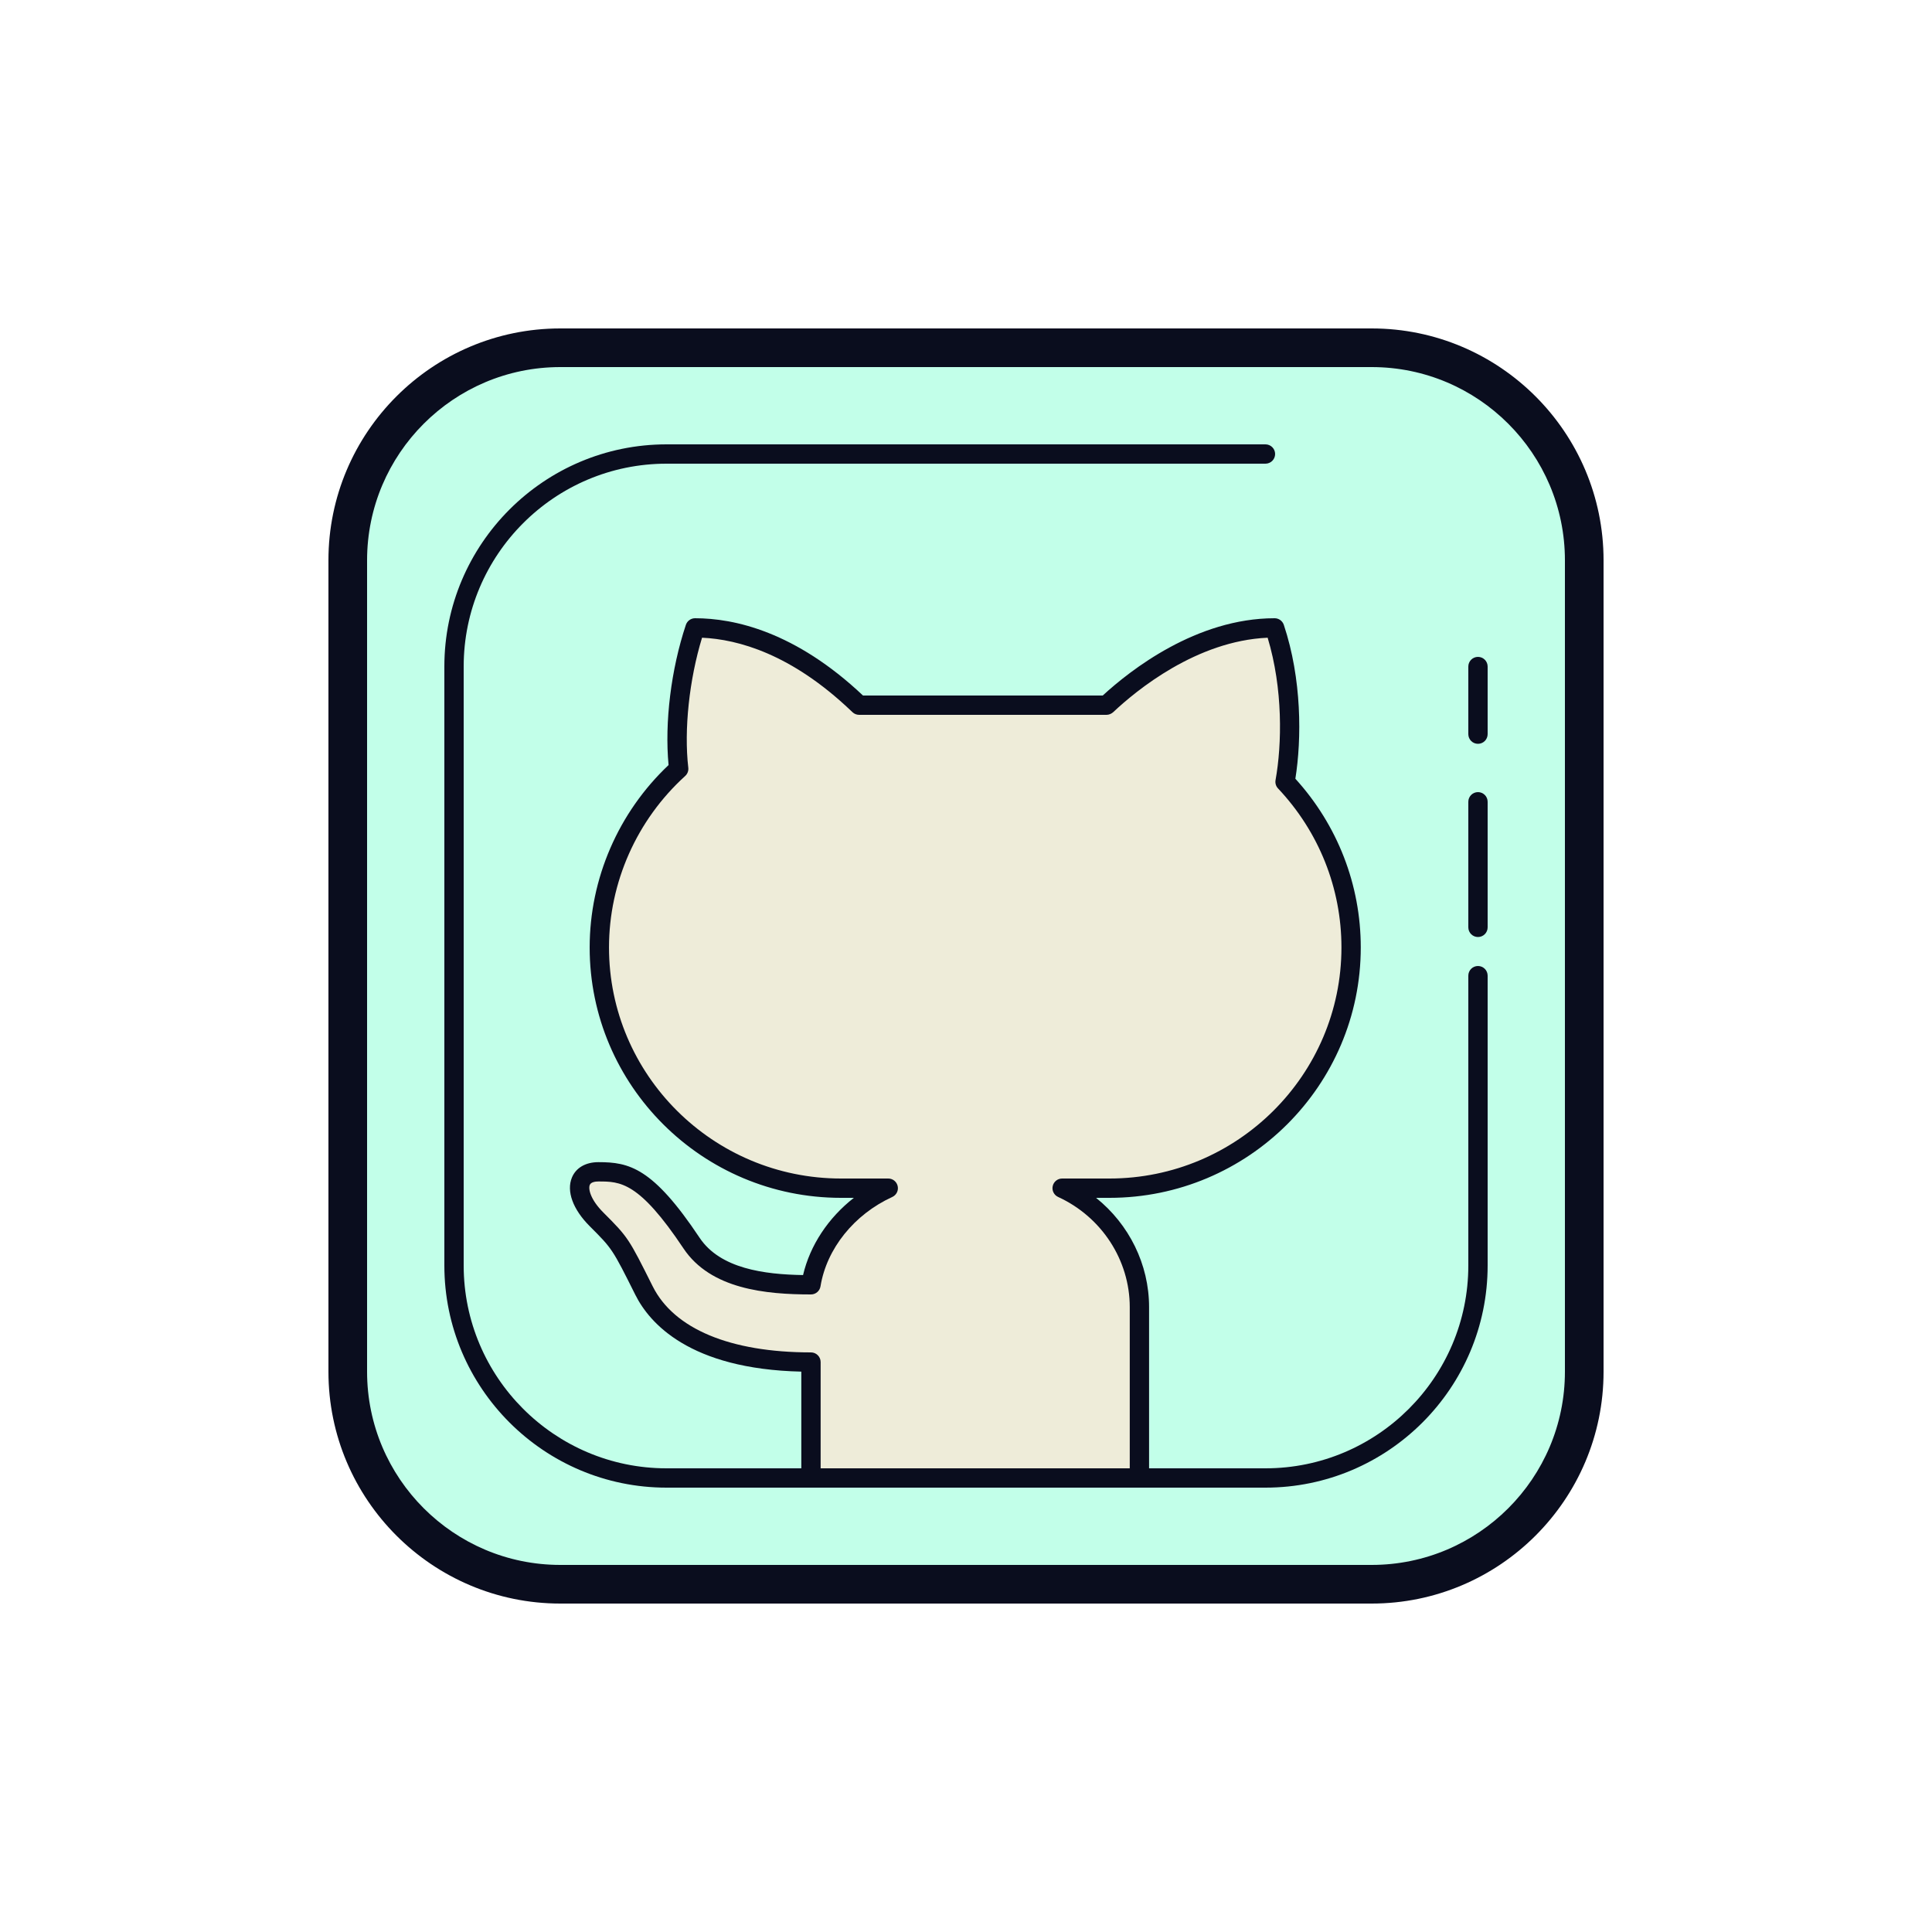
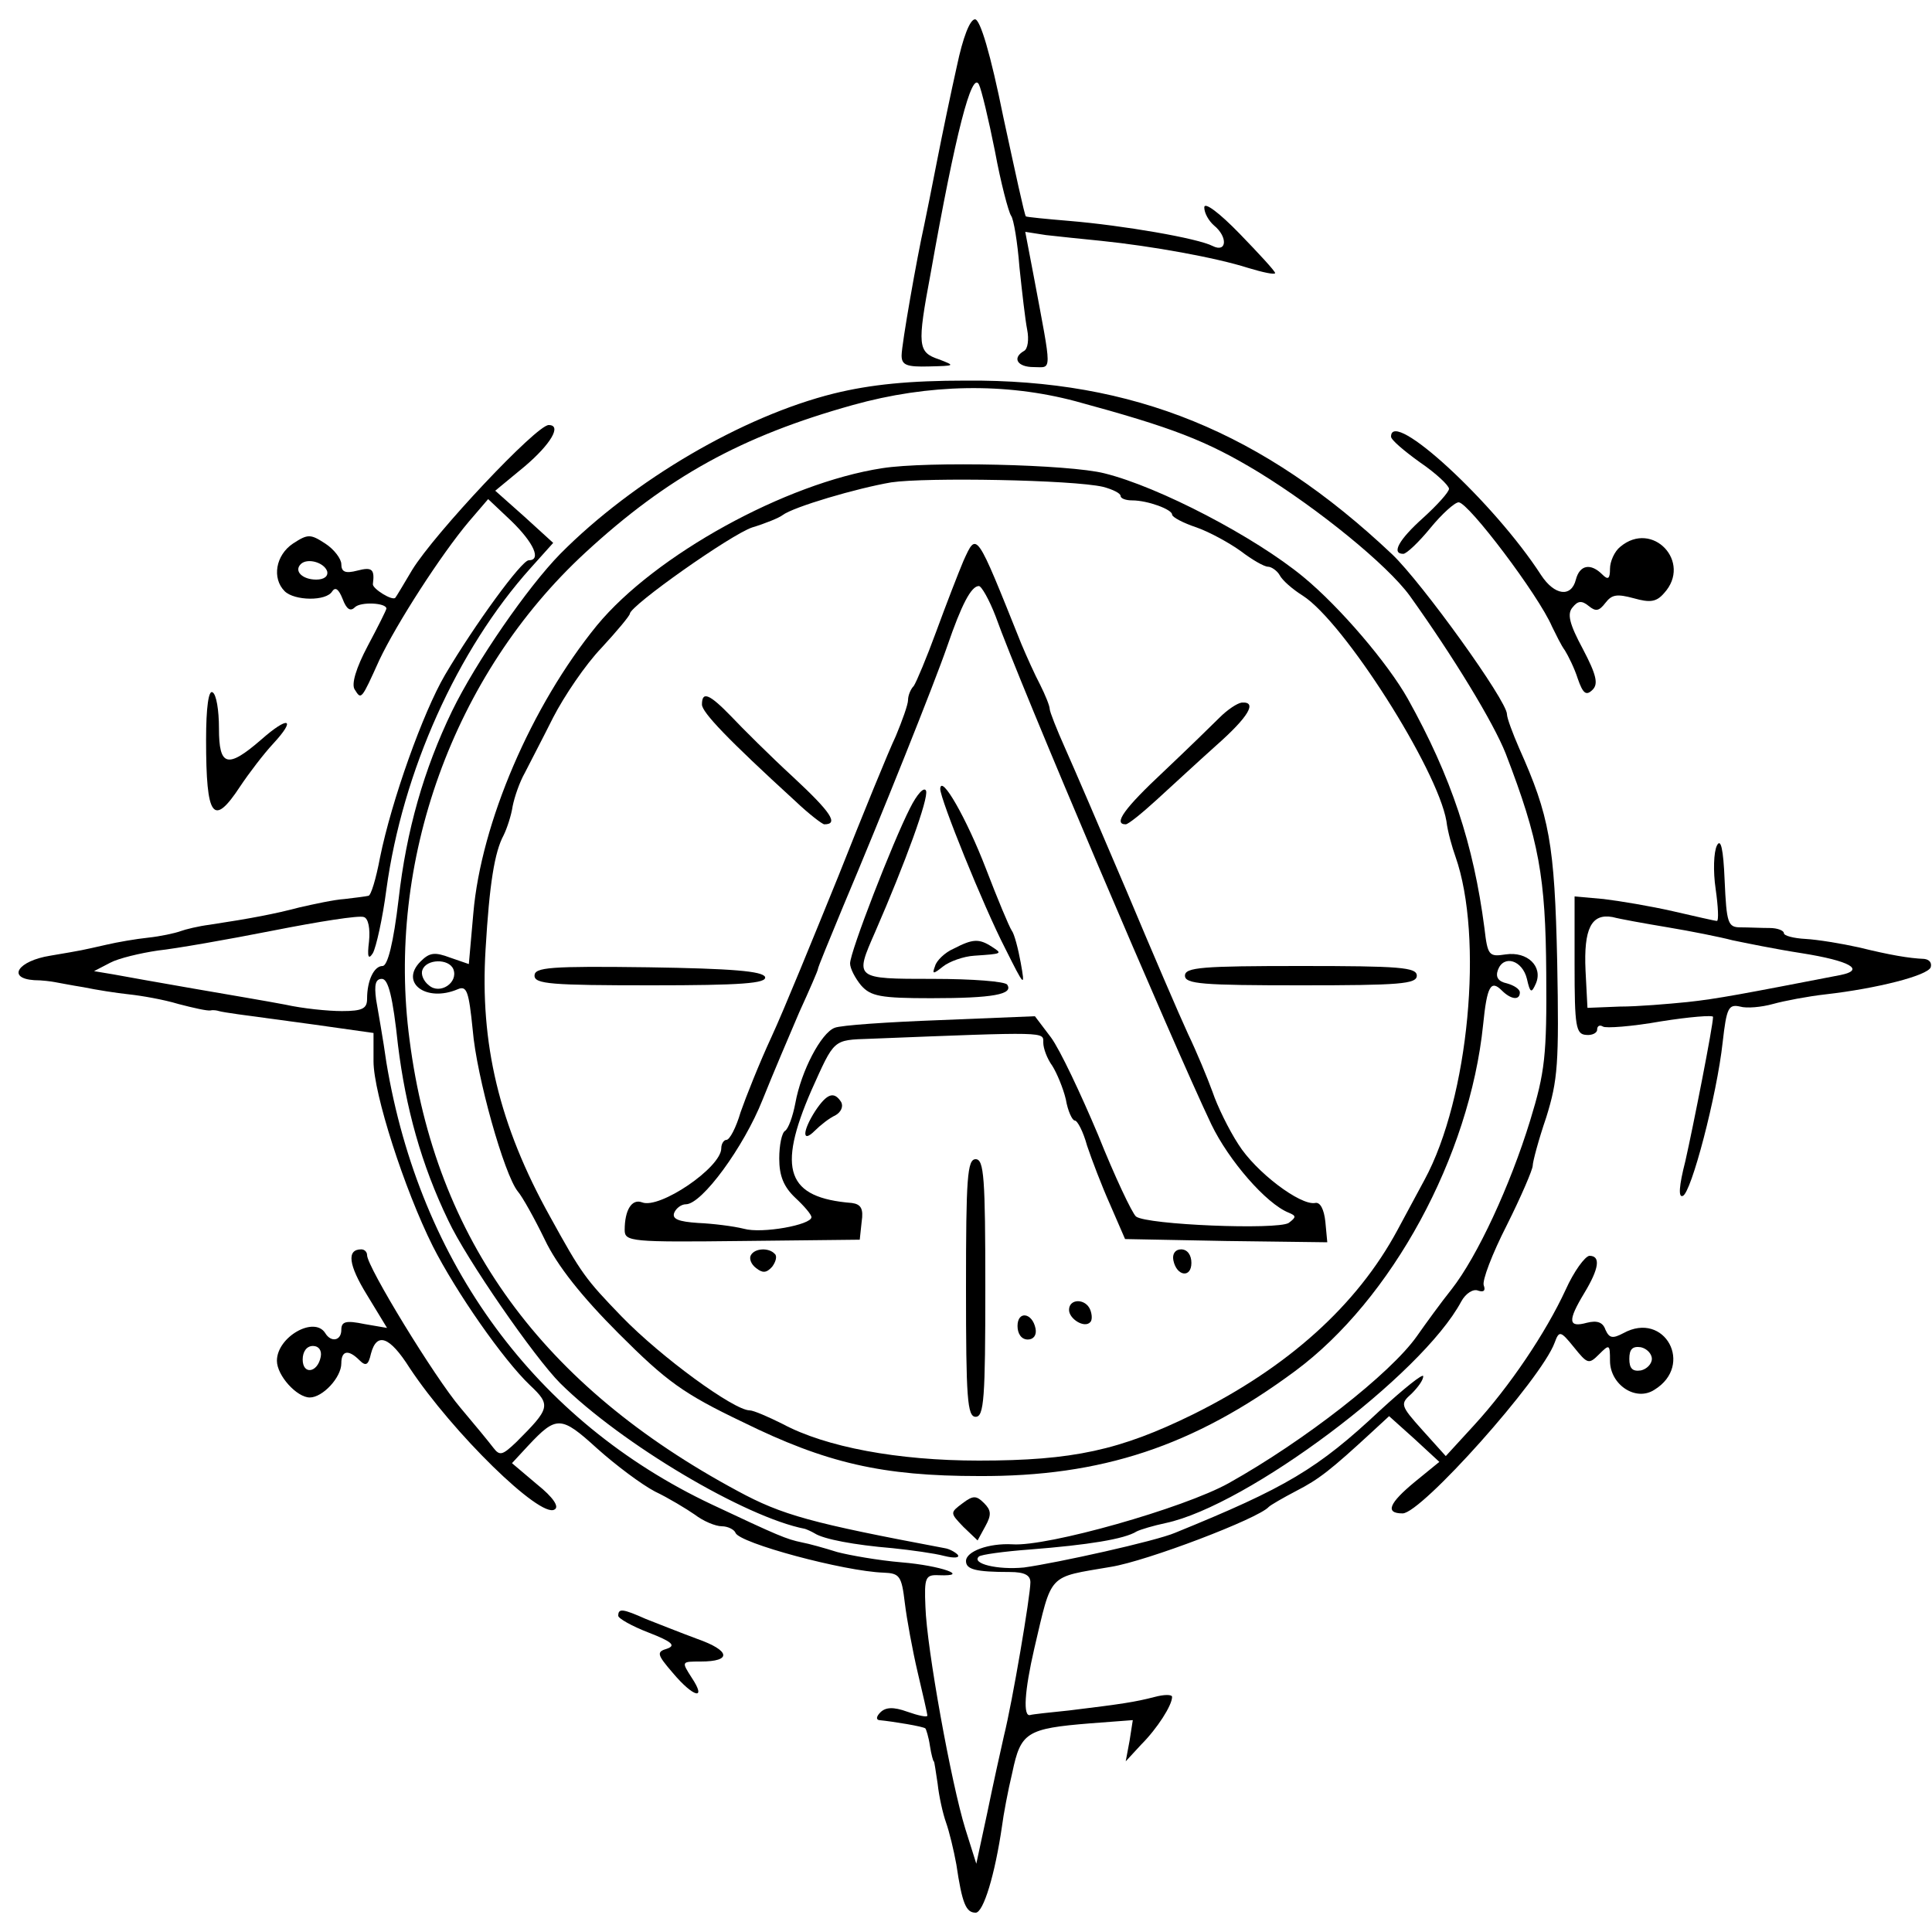
- <svg xmlns="http://www.w3.org/2000/svg" viewBox="0,0,256,256" width="100px" height="100px" fill-rule="nonzero">
-   <g fill="none" fill-rule="nonzero" stroke="none" stroke-width="1" stroke-linecap="butt" stroke-linejoin="miter" stroke-miterlimit="10" stroke-dasharray="" stroke-dashoffset="0" font-family="none" font-weight="none" font-size="none" text-anchor="none" style="mix-blend-mode: normal">
-     <g transform="scale(2.56,2.56)">
-       <path d="M71,82h-42c-6.075,0 -11,-4.925 -11,-11v-42c0,-6.075 4.925,-11 11,-11h42c6.075,0 11,4.925 11,11v42c0,6.075 -4.925,11 -11,11z" fill="#c2ffe9" />
-       <path d="M69.933,49.039c0,-3.321 -1.305,-6.334 -3.419,-8.573c0.396,-2.203 0.351,-5.301 -0.538,-7.966c-4.475,0 -8.114,3.447 -8.702,4h-12.804c-0.589,-0.552 -4.019,-4 -8.494,-4c-0.8,2.401 -1.087,5.233 -0.846,7.295c-2.518,2.286 -4.108,5.575 -4.108,9.245c0,6.908 5.599,12.459 12.507,12.459h2.447c-2.003,0.917 -3.635,2.756 -4,5c-2,0 -4.864,-0.182 -6.181,-2.158c-2.46,-3.69 -3.59,-3.69 -4.819,-3.69c-1.23,0 -1.33,1.23 -0.1,2.46c1.23,1.23 1.23,1.23 2.46,3.69c1.012,2.027 3.64,3.699 8.64,3.699v6h17v-8.845c0,-2.718 -1.681,-5.092 -4,-6.155h2.449c6.909,0 12.508,-5.553 12.508,-12.461z" fill="#eeecd9" />
-       <path d="M58.976,77c-0.276,0 -0.5,-0.224 -0.5,-0.5v-8.845c0,-2.431 -1.456,-4.668 -3.708,-5.701c-0.214,-0.098 -0.331,-0.332 -0.28,-0.561c0.05,-0.229 0.253,-0.393 0.488,-0.393h2.449c6.621,0 12.008,-5.366 12.008,-11.961c0,-3.064 -1.166,-5.987 -3.282,-8.229c-0.109,-0.115 -0.157,-0.275 -0.129,-0.432c0.333,-1.854 0.39,-4.725 -0.409,-7.37c-3.682,0.162 -6.795,2.725 -7.987,3.848c-0.093,0.087 -0.225,0.144 -0.352,0.144h-12.805c-0.127,0 -0.249,-0.048 -0.342,-0.135l-0.092,-0.087c-3.078,-2.927 -5.829,-3.686 -7.697,-3.77c-0.662,2.162 -0.941,4.762 -0.712,6.729c0.019,0.16 -0.042,0.319 -0.161,0.428c-2.506,2.275 -3.943,5.51 -3.943,8.875c0,6.595 5.387,11.96 12.007,11.96h2.447c0.235,0 0.438,0.164 0.488,0.394c0.051,0.229 -0.066,0.463 -0.28,0.561c-1.974,0.904 -3.397,2.676 -3.715,4.625c-0.039,0.242 -0.248,0.42 -0.493,0.42c-2.333,0 -5.191,-0.271 -6.598,-2.38c-2.311,-3.467 -3.28,-3.467 -4.403,-3.467c-0.14,0 -0.385,0.023 -0.448,0.178c-0.086,0.206 0.031,0.756 0.702,1.428c1.287,1.287 1.311,1.335 2.554,3.82c1.102,2.206 4.012,3.421 8.193,3.421c0.276,0 0.5,0.224 0.5,0.5v6c0,0.276 -0.224,0.5 -0.5,0.5c-0.276,0 -0.5,-0.224 -0.5,-0.5v-5.505c-5.797,-0.131 -7.866,-2.525 -8.588,-3.969c-1.194,-2.387 -1.194,-2.387 -2.366,-3.56c-0.869,-0.869 -1.213,-1.81 -0.919,-2.518c0.209,-0.505 0.709,-0.795 1.372,-0.795c1.588,0 2.81,0.272 5.235,3.912c1.069,1.604 3.359,1.9 5.356,1.932c0.362,-1.545 1.309,-2.965 2.63,-3.997h-0.668c-7.172,0 -13.007,-5.813 -13.007,-12.959c0,-3.562 1.485,-6.988 4.084,-9.442c-0.209,-2.203 0.128,-4.956 0.896,-7.257c0.069,-0.204 0.26,-0.342 0.475,-0.342c2.036,0 5.192,0.696 8.692,4h12.409c1.427,-1.311 4.847,-4 8.898,-4c0.215,0 0.406,0.138 0.475,0.342c0.935,2.802 0.928,5.901 0.598,7.965c2.185,2.404 3.385,5.495 3.385,8.732c0,7.147 -5.835,12.961 -13.008,12.961h-0.693c1.707,1.368 2.744,3.442 2.744,5.655v8.845c0,0.276 -0.224,0.5 -0.5,0.5z" fill="#0a0d1e" />
-       <path d="M65.5,77h-31c-6.341,0 -11.5,-5.159 -11.5,-11.5v-31c0,-6.341 5.159,-11.5 11.5,-11.5h31c0.276,0 0.5,0.224 0.5,0.5c0,0.276 -0.224,0.5 -0.5,0.5h-31c-5.79,0 -10.5,4.71 -10.5,10.5v31c0,5.79 4.71,10.5 10.5,10.5h31c5.79,0 10.5,-4.71 10.5,-10.5v-15c0,-0.276 0.224,-0.5 0.5,-0.5c0.276,0 0.5,0.224 0.5,0.5v15c0,6.341 -5.159,11.5 -11.5,11.5z" fill="#0a0d1e" />
-       <path d="M76.5,48.5c-0.276,0 -0.5,-0.224 -0.5,-0.5v-6.5c0,-0.276 0.224,-0.5 0.5,-0.5c0.276,0 0.5,0.224 0.5,0.5v6.5c0,0.276 -0.224,0.5 -0.5,0.5z" fill="#0a0d1e" />
-       <path d="M76.5,38.5c-0.276,0 -0.5,-0.224 -0.5,-0.5v-3.5c0,-0.276 0.224,-0.5 0.5,-0.5c0.276,0 0.5,0.224 0.5,0.5v3.5c0,0.276 -0.224,0.5 -0.5,0.5z" fill="#0a0d1e" />
-       <path d="M71,83h-42c-6.617,0 -12,-5.383 -12,-12v-42c0,-6.617 5.383,-12 12,-12h42c6.617,0 12,5.383 12,12v42c0,6.617 -5.383,12 -12,12zM29,19c-5.514,0 -10,4.486 -10,10v42c0,5.514 4.486,10 10,10h42c5.514,0 10,-4.486 10,-10v-42c0,-5.514 -4.486,-10 -10,-10z" fill="#0a0d1e" />
-     </g>
+ <svg xmlns="http://www.w3.org/2000/svg" version="1.0" width="100px" height="100px" viewBox="0 0 300 294" preserveAspectRatio="xMidYMid meet">
+   <g transform="translate(0,294) scale(0.1,-0.1)" fill="#000" stroke="none">
+     <path d="M1486 2868 c-9 -40 -23 -107 -31 -148 -8 -41 -17 -86 -20 -100 -11 -49 -35 -185 -35 -202 0 -15 8 -18 43 -17 40 1 41 1 15 11 -33 11 -34 21 -13 133 39 220 64 315 75 294 4 -8 15 -54 25 -104 9 -49 21 -94 25 -100 4 -5 10 -41 13 -80 4 -38 9 -82 12 -97 3 -15 1 -30 -5 -33 -19 -11 -10 -25 15 -25 29 0 29 -13 0 142 l-13 68 32 -5 c17 -2 56 -6 86 -9 78 -8 178 -26 228 -42 23 -7 42 -11 42 -8 0 3 -25 30 -55 61 -32 33 -55 50 -55 41 0 -9 7 -21 15 -28 22 -18 20 -43 -2 -32 -23 12 -139 32 -223 39 -36 3 -66 6 -67 7 -2 1 -17 71 -35 154 -20 99 -36 152 -44 152 -8 0 -19 -29 -28 -72z" />
+     <path d="M1295 2359 c-141 -35 -311 -134 -425 -249 -51 -52 -131 -168 -168 -244 -44 -91 -71 -186 -83 -292 -8 -68 -17 -104 -25 -104 -13 0 -24 -22 -24 -51 0 -15 -7 -19 -39 -19 -22 0 -61 4 -88 10 -26 5 -91 16 -143 25 -52 9 -108 19 -124 22 l-30 5 25 13 c13 7 47 15 74 19 28 3 108 17 179 31 71 14 134 24 141 21 7 -2 10 -18 8 -38 -3 -24 -1 -29 6 -18 5 9 15 53 21 99 25 183 110 372 224 499 l35 39 -45 41 -45 40 46 38 c40 34 58 64 37 64 -19 0 -177 -168 -212 -225 -13 -22 -25 -42 -26 -43 -4 -6 -36 14 -35 21 3 23 -1 27 -24 21 -19 -5 -25 -2 -25 10 0 8 -11 23 -25 32 -23 15 -27 15 -50 0 -27 -18 -33 -54 -13 -74 15 -15 65 -16 74 0 5 7 10 3 16 -12 6 -16 12 -20 19 -13 9 9 49 7 49 -2 0 -2 -13 -28 -29 -58 -18 -34 -26 -60 -20 -68 10 -16 10 -16 38 46 27 57 96 164 139 215 l30 35 36 -34 c35 -34 47 -61 27 -61 -11 0 -84 -100 -130 -178 -34 -58 -83 -195 -101 -284 -6 -32 -14 -59 -18 -59 -4 -1 -20 -3 -37 -5 -16 -1 -48 -8 -70 -13 -38 -10 -74 -17 -140 -27 -16 -2 -37 -7 -45 -10 -8 -3 -31 -8 -50 -10 -19 -2 -48 -7 -65 -11 -40 -9 -34 -8 -87 -17 -50 -8 -68 -35 -25 -38 12 0 27 -2 32 -3 6 -1 26 -5 45 -8 19 -4 51 -9 70 -11 19 -2 54 -8 77 -15 23 -6 45 -11 50 -10 4 1 10 0 13 -1 3 -1 16 -3 30 -5 14 -2 67 -9 118 -16 l92 -13 0 -44 c0 -50 48 -199 92 -287 36 -71 109 -176 151 -216 33 -31 31 -36 -21 -88 -22 -21 -26 -22 -36 -9 -6 8 -29 36 -51 62 -40 47 -145 219 -145 237 0 5 -4 9 -9 9 -23 0 -20 -24 9 -71 l31 -51 -35 6 c-29 6 -36 4 -36 -9 0 -17 -16 -20 -25 -5 -17 27 -75 -6 -75 -43 0 -23 31 -57 51 -57 20 0 49 31 49 53 0 20 11 22 28 5 10 -10 14 -8 18 10 9 34 29 27 60 -22 67 -101 203 -234 225 -220 8 4 -2 19 -27 39 l-39 33 25 27 c44 47 51 47 107 -4 29 -26 69 -56 90 -67 21 -10 49 -27 62 -36 13 -10 32 -18 42 -18 9 0 19 -5 21 -10 5 -16 169 -60 230 -62 25 -1 28 -5 33 -47 3 -25 12 -74 20 -108 8 -34 15 -64 15 -67 0 -3 -14 0 -31 6 -22 8 -34 7 -42 -1 -6 -6 -7 -11 -2 -12 21 -2 70 -10 72 -13 1 -1 5 -13 7 -27 2 -13 5 -24 6 -24 1 0 3 -16 6 -35 2 -19 8 -46 13 -60 5 -14 12 -43 16 -65 9 -61 15 -75 30 -75 12 0 30 59 41 135 2 16 9 54 16 83 13 62 22 68 121 76 l66 5 -5 -32 -6 -32 24 26 c25 25 48 61 48 74 0 4 -12 4 -27 0 -31 -8 -51 -11 -133 -21 -30 -3 -57 -6 -60 -7 -12 -4 -9 38 6 103 28 119 20 110 119 127 56 9 229 75 245 93 3 3 22 14 43 25 35 18 53 32 118 92 l26 24 39 -35 39 -36 -38 -31 c-40 -33 -47 -49 -19 -49 29 0 215 208 236 265 7 19 9 19 30 -7 21 -26 23 -27 39 -11 16 16 17 16 17 -10 0 -37 40 -64 69 -45 62 38 16 123 -48 88 -17 -9 -22 -8 -28 5 -4 12 -13 15 -29 11 -29 -8 -30 3 -4 46 23 38 26 58 8 58 -7 -1 -24 -24 -37 -53 -31 -67 -87 -150 -142 -210 l-44 -48 -36 40 c-35 39 -35 41 -17 57 10 10 18 21 18 27 0 5 -30 -19 -67 -53 -97 -91 -146 -120 -318 -190 -30 -13 -184 -47 -235 -54 -41 -4 -82 6 -70 17 3 3 39 8 80 11 89 7 146 16 165 28 6 3 26 9 45 13 127 27 398 230 459 344 7 13 19 20 26 17 9 -3 12 0 9 8 -3 7 13 49 36 94 22 44 40 86 40 92 0 6 9 40 21 75 18 58 20 83 17 242 -4 183 -12 226 -59 331 -10 23 -19 47 -19 53 0 21 -132 204 -178 248 -201 190 -402 272 -662 270 -88 0 -148 -6 -205 -20z m375 -12 c151 -41 203 -61 284 -110 93 -57 200 -144 235 -192 68 -95 130 -197 149 -245 52 -135 62 -192 63 -341 1 -128 -2 -154 -25 -229 -31 -101 -82 -211 -122 -262 -16 -20 -40 -53 -54 -73 -41 -58 -174 -162 -292 -228 -70 -39 -282 -99 -336 -95 -37 2 -72 -11 -72 -26 0 -13 15 -17 68 -17 23 0 32 -5 32 -16 0 -21 -28 -186 -41 -238 -5 -22 -17 -76 -26 -120 l-17 -79 -17 54 c-22 71 -60 281 -62 345 -2 46 0 50 21 49 50 -2 3 15 -58 20 -36 3 -81 11 -100 16 -19 6 -44 13 -55 15 -24 5 -36 10 -140 59 -273 129 -453 374 -505 686 -5 36 -13 80 -16 98 -3 23 -1 32 9 32 10 0 17 -28 25 -103 12 -97 36 -185 78 -272 28 -60 134 -213 174 -253 95 -94 287 -208 380 -226 3 -1 10 -4 15 -7 14 -9 61 -18 121 -23 29 -3 65 -8 80 -12 16 -4 25 -3 21 2 -4 4 -13 9 -20 10 -207 39 -252 51 -322 89 -303 163 -469 390 -509 700 -37 277 68 568 273 757 128 118 243 181 415 229 118 33 237 35 346 6z m-1162 -264 c2 -8 -5 -13 -17 -13 -21 0 -35 13 -24 24 10 10 36 3 41 -11z m-10 -1220 c-5 -25 -28 -28 -28 -4 0 12 6 21 16 21 9 0 14 -7 12 -17z m2067 -3 c0 -8 -8 -16 -17 -18 -13 -2 -18 3 -18 18 0 15 5 20 18 18 9 -2 17 -10 17 -18z" />
+     <path d="M1370 2243 c-150 -23 -353 -135 -443 -244 -102 -125 -180 -307 -192 -447 l-7 -79 -29 10 c-24 9 -32 8 -46 -6 -33 -33 9 -64 58 -43 14 6 17 -4 23 -63 6 -73 49 -225 70 -251 7 -8 26 -42 42 -75 19 -40 57 -88 115 -146 74 -74 100 -93 192 -137 130 -64 217 -84 367 -84 190 -1 333 46 491 163 150 111 271 333 292 538 6 60 12 70 29 53 14 -14 28 -16 28 -3 0 5 -9 11 -20 14 -14 3 -18 10 -14 21 9 24 38 15 45 -14 5 -22 7 -23 14 -7 11 26 -13 50 -47 45 -26 -4 -28 -2 -33 41 -17 130 -51 234 -119 356 -31 55 -105 142 -162 189 -75 62 -224 140 -309 161 -55 14 -275 19 -345 8z m343 -29 c15 -4 27 -10 27 -14 0 -4 8 -7 18 -7 24 0 62 -14 62 -22 0 -4 17 -13 38 -20 20 -7 51 -24 69 -37 17 -13 36 -24 42 -24 5 0 14 -6 18 -13 4 -8 20 -22 36 -32 64 -41 209 -269 223 -350 2 -17 9 -41 14 -55 44 -125 21 -375 -48 -502 -15 -28 -34 -63 -42 -78 -63 -117 -170 -213 -317 -286 -114 -56 -187 -72 -333 -72 -126 0 -238 21 -305 57 -22 11 -45 21 -51 21 -24 0 -137 82 -199 146 -56 58 -62 66 -111 155 -79 142 -109 269 -100 415 6 102 14 151 28 177 5 10 12 31 14 45 3 15 11 38 19 52 7 14 27 52 44 86 17 33 50 82 75 108 24 26 44 50 44 53 1 13 157 123 190 134 20 6 42 15 47 19 17 13 116 42 169 51 54 8 282 4 329 -7z m-1009 -749 c8 -21 -21 -40 -38 -25 -8 6 -13 17 -10 24 6 17 41 18 48 1z" />
+     <path d="M1496 2099 c-8 -19 -27 -68 -42 -109 -15 -41 -31 -79 -35 -85 -5 -5 -9 -15 -9 -22 0 -7 -9 -32 -19 -56 -11 -23 -51 -121 -89 -217 -39 -96 -85 -209 -104 -250 -19 -41 -40 -94 -48 -117 -7 -24 -17 -43 -22 -43 -4 0 -8 -6 -8 -13 0 -30 -96 -95 -123 -84 -16 6 -27 -12 -27 -43 0 -18 10 -19 183 -17 l182 2 3 28 c3 20 -1 27 -15 29 -101 8 -117 51 -63 175 36 80 33 78 91 80 278 11 269 11 269 -6 0 -9 6 -25 14 -36 7 -11 17 -35 21 -52 3 -18 10 -33 14 -33 4 0 13 -17 19 -39 7 -21 23 -63 36 -92 l23 -53 157 -3 157 -2 -3 32 c-2 19 -8 31 -16 29 -23 -4 -92 48 -119 91 -15 23 -33 60 -40 81 -8 22 -25 63 -38 90 -13 28 -56 128 -95 221 -40 94 -83 194 -96 223 -13 29 -24 57 -24 61 0 5 -7 22 -15 38 -8 15 -21 44 -29 63 -71 177 -69 175 -90 129z m50 -86 c37 -104 275 -663 335 -789 27 -56 85 -123 120 -137 12 -5 12 -7 0 -16 -18 -11 -220 -3 -237 10 -6 5 -33 62 -59 127 -27 64 -59 132 -73 151 l-25 33 -147 -6 c-81 -3 -155 -8 -164 -12 -21 -8 -52 -67 -61 -117 -4 -21 -11 -40 -16 -43 -5 -3 -9 -22 -9 -43 0 -27 7 -44 25 -61 14 -13 25 -26 25 -30 0 -12 -77 -26 -105 -18 -16 4 -48 8 -71 9 -30 2 -41 6 -37 16 3 7 11 13 18 13 25 0 90 89 119 162 16 40 42 101 57 136 16 35 29 65 29 67 0 3 18 46 39 97 60 142 142 347 162 405 22 64 37 93 49 93 4 0 16 -21 26 -47z" />
+     <path d="M1413 1715 c-27 -53 -93 -223 -93 -241 0 -8 8 -23 17 -34 15 -17 30 -20 109 -20 96 0 128 6 118 21 -3 5 -54 9 -115 9 -123 0 -122 0 -90 73 47 108 83 207 79 219 -3 7 -14 -5 -25 -27z" />
+     <path d="M1460 1745 c0 -16 67 -182 101 -248 30 -60 31 -61 24 -22 -4 22 -10 45 -14 50 -4 6 -22 49 -40 96 -30 78 -70 148 -71 124z" />
+     <path d="M1481 1497 c-14 -6 -27 -19 -29 -27 -5 -13 -3 -13 12 -1 10 8 32 16 49 17 44 3 44 3 27 14 -20 13 -30 12 -59 -3z" />
+     <path d="M1090 1876 c0 -12 40 -54 145 -150 21 -20 42 -36 45 -36 23 0 10 19 -48 73 -37 34 -80 77 -97 95 -34 35 -45 39 -45 18z" />
+     <path d="M1894 1856 c-11 -11 -50 -49 -87 -84 -61 -57 -79 -82 -59 -82 4 0 25 17 48 38 22 20 63 58 92 84 51 45 65 69 40 67 -7 -1 -22 -11 -34 -23z" />
+     <path d="M830 1455 c0 -13 26 -15 181 -15 140 0 180 3 177 13 -4 9 -51 13 -181 15 -153 2 -177 0 -177 -13z" />
+     <path d="M1840 1455 c0 -13 27 -15 180 -15 153 0 180 2 180 15 0 13 -27 15 -180 15 -153 0 -180 -2 -180 -15z" />
+     <path d="M1266 1245 c-20 -31 -21 -51 -1 -31 9 9 23 20 32 24 9 5 13 14 9 21 -11 17 -22 13 -40 -14z" />
+     <path d="M1500 970 c0 -171 2 -200 15 -200 13 0 15 29 15 200 0 171 -2 200 -15 200 -13 0 -15 -29 -15 -200z" />
+     <path d="M1166 1021 c-3 -5 0 -14 8 -20 10 -8 16 -8 25 2 6 8 8 17 4 20 -9 10 -31 9 -37 -2z" />
+     <path d="M1822 1013 c5 -25 28 -28 28 -4 0 12 -6 21 -16 21 -9 0 -14 -7 -12 -17z" />
+     <path d="M1660 936 c0 -14 24 -29 33 -19 3 3 3 11 0 19 -7 18 -33 18 -33 0z" />
+     <path d="M1580 911 c0 -12 6 -21 16 -21 9 0 14 7 12 17 -5 25 -28 28 -28 4z" />
+     <path d="M1495 636 c-20 -15 -20 -15 1 -37 l22 -21 12 22 c10 18 9 25 -2 36 -12 12 -17 12 -33 0z" />
+     <path d="M2160 2292 c0 -5 20 -22 45 -40 25 -17 45 -36 45 -41 0 -5 -18 -25 -40 -45 -38 -34 -50 -56 -31 -56 5 0 24 18 42 40 18 22 38 40 44 40 15 0 124 -144 145 -193 6 -12 14 -29 20 -37 5 -8 15 -28 20 -44 8 -23 13 -27 23 -17 9 9 6 23 -15 63 -21 39 -25 55 -16 65 8 10 14 11 25 2 11 -9 16 -8 26 5 10 13 18 14 44 7 25 -7 35 -6 47 8 44 48 -18 114 -68 72 -9 -7 -16 -23 -16 -34 0 -16 -3 -18 -12 -9 -18 18 -35 15 -41 -8 -7 -28 -33 -25 -54 7 -73 113 -233 260 -233 215z" />
+     <path d="M320 1821 c0 -121 11 -136 53 -72 14 21 37 51 51 66 37 40 24 44 -19 6 -52 -45 -65 -41 -65 18 0 28 -4 53 -10 56 -6 4 -10 -23 -10 -74z" />
+     <path d="M2666 1657 c-5 -10 -6 -40 -2 -67 4 -28 5 -50 2 -50 -3 0 -33 7 -68 15 -35 8 -83 16 -108 19 l-45 4 0 -107 c0 -95 2 -107 18 -108 9 -1 17 3 17 8 0 6 4 8 9 5 4 -3 45 0 90 8 44 7 81 10 81 7 0 -14 -31 -171 -43 -224 -10 -39 -11 -57 -4 -54 13 4 53 156 62 239 6 53 9 59 27 55 10 -3 33 -1 51 4 18 5 55 12 82 15 79 9 158 29 163 42 2 7 -2 12 -10 13 -24 1 -53 6 -102 18 -27 6 -64 12 -82 13 -19 1 -34 5 -34 9 0 4 -10 8 -22 8 -13 0 -33 1 -45 1 -20 0 -22 6 -25 73 -2 49 -6 66 -12 54z m-76 -127 c36 -6 81 -15 100 -20 19 -4 68 -14 107 -20 76 -12 100 -26 61 -34 -150 -29 -191 -37 -238 -42 -30 -3 -77 -7 -105 -7 l-50 -2 -3 58 c-3 65 9 89 42 83 11 -3 50 -10 86 -16z" />
+     <path d="M960 461 c0 -4 21 -16 47 -26 36 -14 43 -20 29 -25 -17 -5 -16 -9 9 -38 32 -38 53 -43 29 -7 -16 25 -16 25 14 25 49 0 46 17 -5 35 -27 10 -62 24 -80 31 -36 16 -43 17 -43 5z" />
  </g>
</svg>
